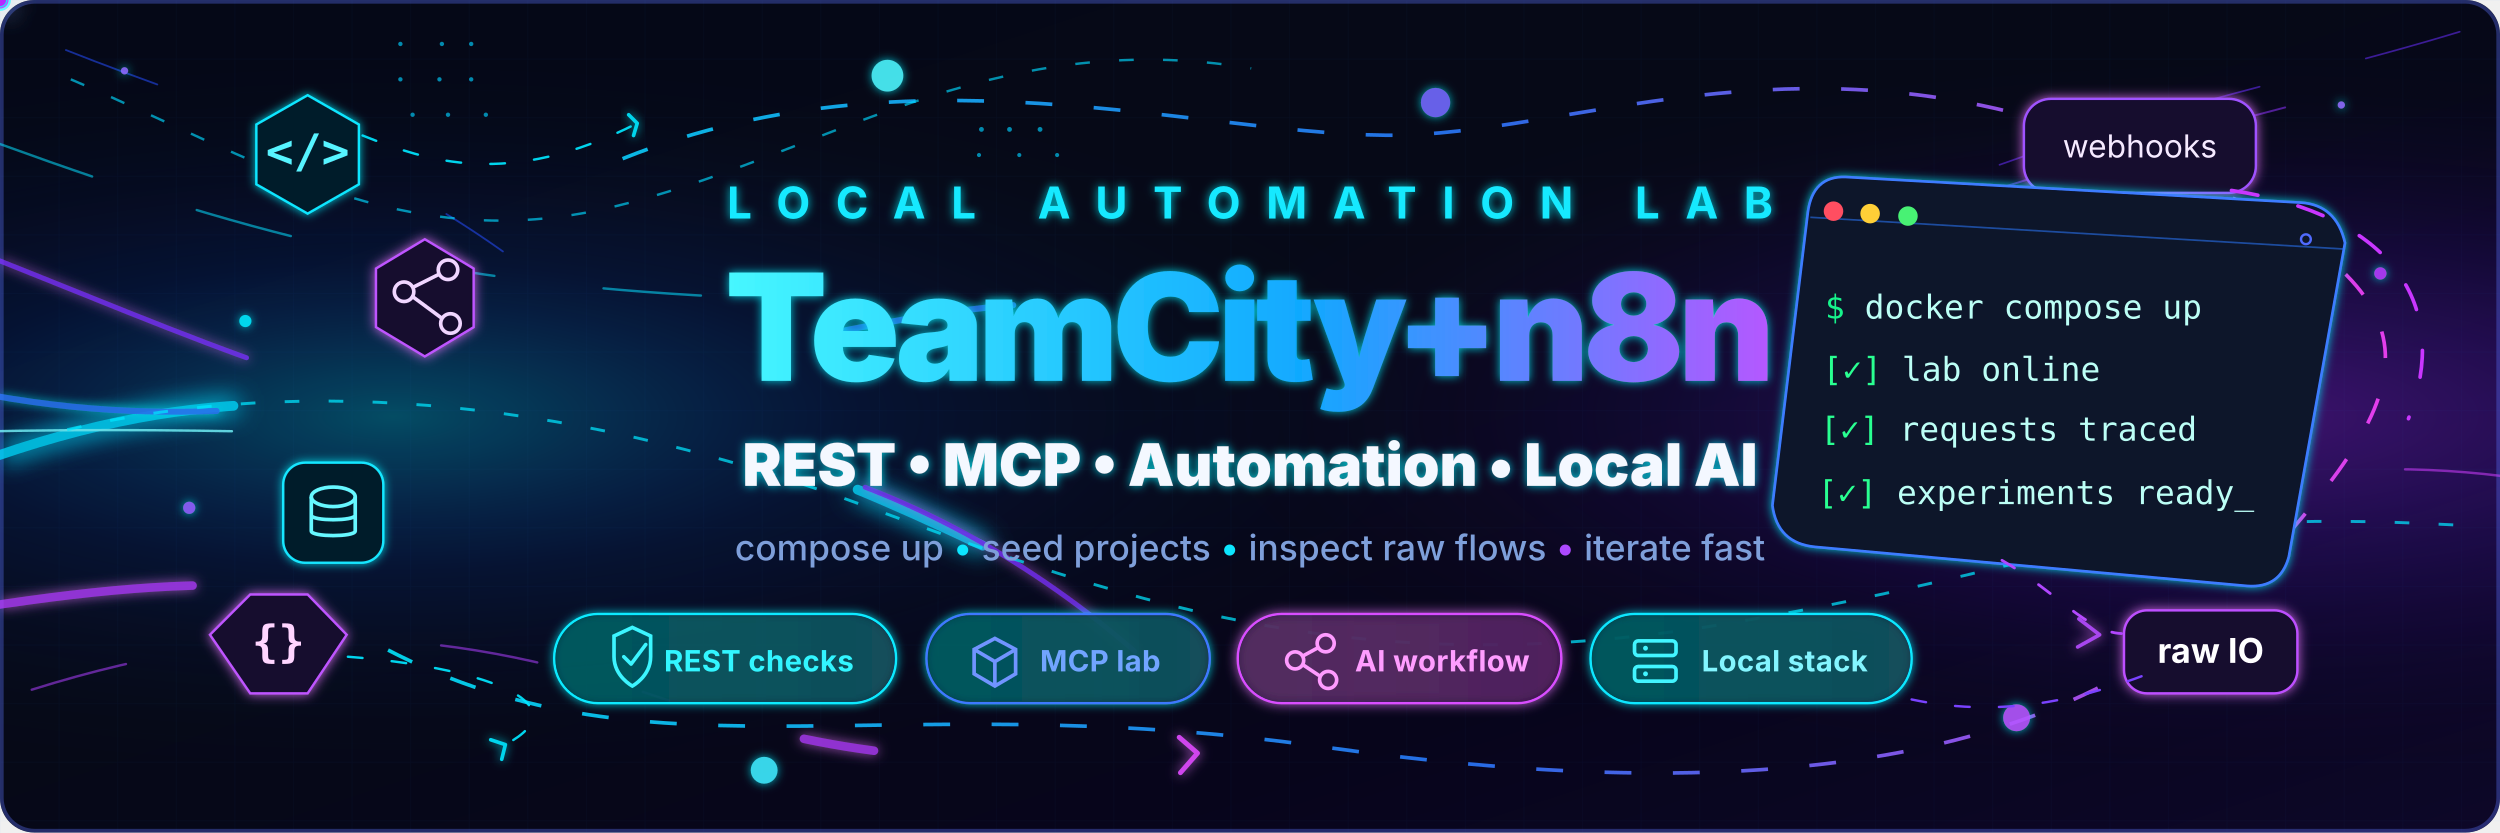
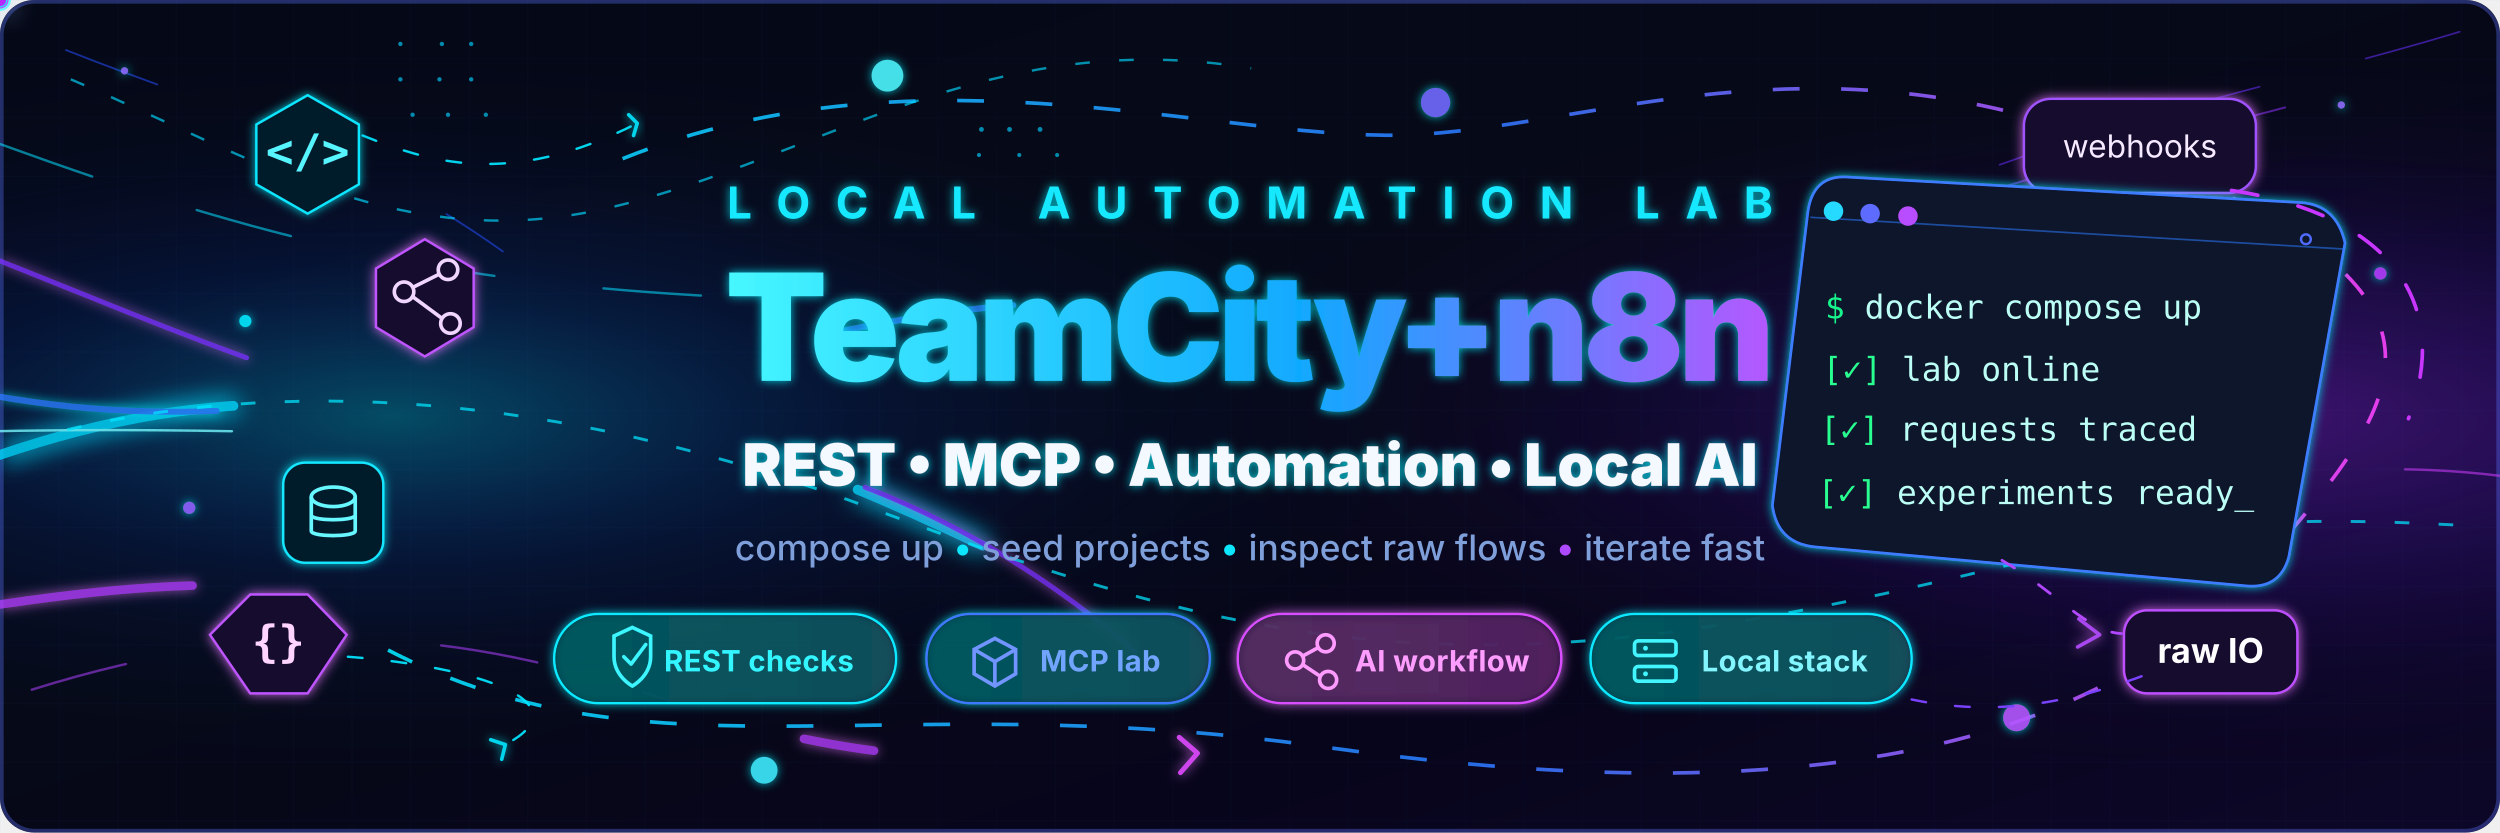
<svg xmlns="http://www.w3.org/2000/svg" width="2048" height="682" viewBox="0 0 2048 682" role="img" aria-labelledby="title desc">
  <defs>
    <linearGradient id="bg" x1="0" y1="0" x2="1" y2="1">
      <stop offset="0" stop-color="#050817" />
      <stop offset="0.45" stop-color="#060917" />
      <stop offset="0.72" stop-color="#07051b" />
      <stop offset="1" stop-color="#0d0728" />
      <animate attributeName="x1" values="0;.08;0" dur="12s" repeatCount="indefinite" />
      <animate attributeName="y2" values="1;.85;1" dur="14s" repeatCount="indefinite" />
    </linearGradient>
    <radialGradient id="blueBurst" cx="16%" cy="50%" r="44%">
      <stop offset="0" stop-color="#00d5ff" stop-opacity=".33" />
      <stop offset=".42" stop-color="#0b5fff" stop-opacity=".12" />
      <stop offset="1" stop-color="#001020" stop-opacity="0" />
      <animate attributeName="cx" values="12%;18%;12%" dur="10s" repeatCount="indefinite" />
    </radialGradient>
    <radialGradient id="purpleBurst" cx="90%" cy="50%" r="44%">
      <stop offset="0" stop-color="#9b2dff" stop-opacity=".36" />
      <stop offset=".48" stop-color="#6c20ff" stop-opacity=".13" />
      <stop offset="1" stop-color="#120020" stop-opacity="0" />
      <animate attributeName="cx" values="88%;94%;88%" dur="11s" repeatCount="indefinite" />
    </radialGradient>
    <linearGradient id="titleGrad" x1="0" y1="0" x2="1" y2="0">
      <stop offset="0" stop-color="#46f7ff" />
      <stop offset=".55" stop-color="#11a9ff" />
      <stop offset="1" stop-color="#b458ff" />
      <animate attributeName="x1" values="0;-.2;0" dur="5s" repeatCount="indefinite" />
      <animate attributeName="x2" values="1;1.2;1" dur="5s" repeatCount="indefinite" />
    </linearGradient>
    <linearGradient id="buttonGrad" x1="0" y1="0" x2="1" y2="0">
      <stop offset="0" stop-color="#001623" stop-opacity=".85" />
      <stop offset="1" stop-color="#13002d" stop-opacity=".88" />
    </linearGradient>
    <linearGradient id="dashGrad" x1="0" y1="0" x2="1" y2="0">
      <stop offset="0" stop-color="#00ecff" />
      <stop offset=".55" stop-color="#2b78ff" />
      <stop offset="1" stop-color="#ff43ff" />
    </linearGradient>
    <pattern id="grid" width="48" height="48" patternUnits="userSpaceOnUse">
      <path d="M48 0H0V48" fill="none" stroke="#1c86ff" stroke-opacity=".13" stroke-width="1" />
    </pattern>
    <filter id="softGlow" x="-80%" y="-80%" width="260%" height="260%">
      <feGaussianBlur stdDeviation="4" result="blur" />
      <feColorMatrix in="blur" type="matrix" values="0 0 0 0 0.00  0 0 0 0 0.90  0 0 0 0 1.00  0 0 0 .8 0" result="cyan" />
      <feMerge>
        <feMergeNode in="cyan" />
        <feMergeNode in="SourceGraphic" />
      </feMerge>
    </filter>
    <filter id="purpleGlow" x="-80%" y="-80%" width="260%" height="260%">
      <feGaussianBlur stdDeviation="5" result="blur" />
      <feColorMatrix in="blur" type="matrix" values="0 0 0 0 .82  0 0 0 0 .18  0 0 0 0 1  0 0 0 .85 0" result="purple" />
      <feMerge>
        <feMergeNode in="purple" />
        <feMergeNode in="SourceGraphic" />
      </feMerge>
    </filter>
    <filter id="bigGlow" x="-120%" y="-120%" width="340%" height="340%">
      <feGaussianBlur stdDeviation="10" result="b" />
      <feMerge>
        <feMergeNode in="b" />
        <feMergeNode in="b" />
        <feMergeNode in="SourceGraphic" />
      </feMerge>
    </filter>
    <path id="orbit1" d="M510 130 C 760 30, 1010 120, 1165 110 S 1505 20, 1760 130 S 1990 310, 1850 465 S 1460 665, 1085 612 S 520 650, 295 520" />
    <path id="orbit2" d="M55 352 C 255 305, 480 330, 710 415 S 1125 560, 1420 510 S 1730 415, 2010 430" />
    <path id="orbit3" d="M58 65 C 210 130, 330 210, 500 170 S 810 20, 1025 56" />
    <style>
      .fontMain { font-family: Inter, Segoe UI, Arial, sans-serif; }
      .mono { font-family: ui-monospace, SFMono-Regular, Consolas, Menlo, monospace; }
      .panel { fill: rgba(8, 12, 35, .78); stroke-width: 2.5; }
      .glowC { filter: url(#softGlow); }
      .glowP { filter: url(#purpleGlow); }
      .dash { stroke-dasharray: 12 24; animation: flowDash 8s linear infinite; }
      .dashSlow { stroke-dasharray: 22 34; animation: flowDash 16s linear infinite reverse; }
      .stream { stroke-dasharray: 260 520; animation: streamMove 7s linear infinite; opacity:.9; }
      .floatA { animation: floatA 5.5s ease-in-out infinite; transform-box: fill-box; transform-origin:center; }
      .floatB { animation: floatB 6.3s ease-in-out infinite; transform-box: fill-box; transform-origin:center; }
      .pulse { animation: pulse 2.6s ease-in-out infinite; transform-box: fill-box; transform-origin:center; }
      .pulse2 { animation: pulse 3.4s ease-in-out infinite reverse; transform-box: fill-box; transform-origin:center; }
      .blink { animation: blink 1.2s steps(2,end) infinite; }
      .terminal { animation: terminalHover 7s ease-in-out infinite; transform-box: fill-box; transform-origin:center; }
      .spark { animation: spark 2.4s ease-in-out infinite; transform-box: fill-box; transform-origin:center; }
      .button { fill: url(#buttonGrad); stroke-width: 2; }
      .buttonText { font-weight: 700; font-size: 24px; letter-spacing: .3px; }
      .smallLabel { font-size: 30px; fill:#e9f5ff; font-weight:700; letter-spacing:1px; }
      .movingGrid { animation: gridPan 18s linear infinite; }
      .ray { stroke-linecap: round; opacity:.55; animation: ray 4s ease-in-out infinite; }
      .ray:nth-of-type(2n) { animation-duration: 5.6s; }
      .ray:nth-of-type(3n) { animation-duration: 7s; }

      @keyframes flowDash { to { stroke-dashoffset: -280; } }
      @keyframes streamMove { from { stroke-dashoffset: 0; } to { stroke-dashoffset: -780; } }
      @keyframes floatA { 0%,100% { transform: translateY(0) rotate(0deg); } 50% { transform: translateY(-11px) rotate(2deg); } }
      @keyframes floatB { 0%,100% { transform: translateY(0) rotate(0deg); } 50% { transform: translateY(12px) rotate(-2deg); } }
      @keyframes pulse { 0%,100% { opacity:.65; transform: scale(.98); } 50% { opacity:1; transform: scale(1.08); } }
      @keyframes blink { 0%,45% { opacity:1; } 46%,100% { opacity:.25; } }
      @keyframes terminalHover { 0%,100% { transform: translateY(0) rotate(1.8deg); } 50% { transform: translateY(-10px) rotate(1.2deg); } }
      @keyframes gridPan { from { transform: translate(0,0); } to { transform: translate(-48px,-48px); } }
      @keyframes spark { 0%,100% { opacity:.35; transform:scale(.7); } 40% { opacity:1; transform:scale(1.45); } }
      @keyframes ray { 0%,100% { opacity:.12; stroke-dashoffset:0; } 50% { opacity:.82; stroke-dashoffset:-120; } }
    </style>
  </defs>
  <rect width="2048" height="682" rx="28" fill="url(#bg)" />
  <rect width="2048" height="682" rx="28" fill="url(#blueBurst)" />
  <rect width="2048" height="682" rx="28" fill="url(#purpleBurst)" />
  <rect class="movingGrid" x="0" y="0" width="2144" height="778" fill="url(#grid)" opacity=".32" />
  <rect x="1.5" y="1.5" width="2045" height="679" rx="27" fill="none" stroke="#5c73ff" stroke-opacity=".35" stroke-width="3" />
  <g fill="none" stroke-linecap="round" opacity=".88">
    <path class="stream" d="M-60 395 C 150 310, 260 330, 426 340 C 570 348, 642 370, 805 447" stroke="#00dcff" stroke-width="8" filter="url(#bigGlow)" />
    <path class="stream" d="M-80 308 C 125 360, 238 330, 420 315 C 610 296, 706 260, 830 250" stroke="#2b7bff" stroke-width="5" filter="url(#softGlow)" style="animation-delay:-2s" />
    <path class="stream" d="M-100 512 C 140 468, 256 468, 390 515 C 512 558, 588 598, 716 615" stroke="#b43cff" stroke-width="7" filter="url(#purpleGlow)" style="animation-delay:-4s" />
    <path class="stream" d="M-40 198 C 170 280, 300 345, 475 352 C 620 357, 820 405, 1006 608" stroke="#7f31ff" stroke-width="4" filter="url(#purpleGlow)" style="animation-delay:-1s" />
    <path class="stream" d="M-70 355 C 170 347, 290 360, 520 355" stroke="#75faff" stroke-width="2" style="animation-delay:-3s" />
  </g>
  <g fill="none" stroke-dasharray="80 90">
    <path class="ray" d="M54 41 C 180 91, 285 116, 412 206" stroke="#244cff" stroke-width="1.5" />
    <path class="ray" d="M0 118 C 220 198, 362 231, 590 243" stroke="#06dfff" stroke-width="2" />
    <path class="ray" d="M26 565 C 224 503, 375 514, 548 574" stroke="#ad3eff" stroke-width="2" />
    <path class="ray" d="M1872 88 C 1780 112, 1652 146, 1515 196" stroke="#8c31ff" stroke-width="1.6" />
    <path class="ray" d="M2050 390 C 1888 370, 1740 405, 1600 468" stroke="#cf3dff" stroke-width="2" />
    <path class="ray" d="M2015 26 C 1900 61, 1765 89, 1638 135" stroke="#672cff" stroke-width="1.4" />
  </g>
  <g fill="none">
    <use href="#orbit1" class="dashSlow" stroke="url(#dashGrad)" stroke-width="3" opacity=".88" />
    <use href="#orbit2" class="dash" stroke="#00e6ff" stroke-width="2.4" opacity=".72" />
    <use href="#orbit3" class="dash" stroke="#00d9ff" stroke-width="2" opacity=".65" />
  </g>
  <g filter="url(#bigGlow)">
    <circle r="9" fill="#6cf7ff">
      <animateMotion dur="7.5s" repeatCount="indefinite">
        <mpath href="#orbit1" />
      </animateMotion>
    </circle>
    <circle r="7" fill="#ba54ff">
      <animateMotion dur="9.2s" begin="-2s" repeatCount="indefinite">
        <mpath href="#orbit1" />
      </animateMotion>
    </circle>
    <circle r="6" fill="#24ddff">
      <animateMotion dur="6.6s" begin="-1.4s" repeatCount="indefinite">
        <mpath href="#orbit2" />
      </animateMotion>
    </circle>
    <circle r="5" fill="#b72cff">
      <animateMotion dur="8.1s" begin="-3.2s" repeatCount="indefinite">
        <mpath href="#orbit2" />
      </animateMotion>
    </circle>
  </g>
  <g opacity=".9" filter="url(#softGlow)">
    <circle class="spark" cx="102" cy="58" r="3" fill="#8c6cff" />
    <circle class="spark" cx="201" cy="263" r="5" fill="#00eaff" style="animation-delay:-.5s" />
    <circle class="spark" cx="155" cy="416" r="5" fill="#8f60ff" style="animation-delay:-1s" />
    <circle class="spark" cx="626" cy="631" r="11" fill="#3cebff" style="animation-delay:-.9s" />
    <circle class="spark" cx="727" cy="62" r="13" fill="#4cf6ff" style="animation-delay:-1.7s" />
    <circle class="spark" cx="1176" cy="84" r="12" fill="#7169ff" style="animation-delay:-2.2s" />
    <circle class="spark" cx="1652" cy="588" r="11" fill="#b457ff" style="animation-delay:-.7s" />
    <circle class="spark" cx="1950" cy="224" r="5" fill="#b13dff" style="animation-delay:-1.6s" />
    <circle class="spark" cx="1918" cy="86" r="3" fill="#8e6dff" style="animation-delay:-2.4s" />
  </g>
  <g class="floatA glowC">
    <path d="M252 78 L294 102 L294 151 L252 175 L210 151 L210 102 Z" fill="#061b2c" stroke="#11e6ff" stroke-width="2" />
    <text x="252" y="137" text-anchor="middle" class="mono" font-size="38" font-weight="700" fill="#57f4ff">&lt;/&gt;</text>
  </g>
  <g class="floatB glowP">
    <path d="M348 196 L388 220 L388 268 L348 292 L308 268 L308 220 Z" fill="#160a2f" stroke="#be54ff" stroke-width="2" />
    <circle cx="331" cy="239" r="8" fill="none" stroke="#f0d6ff" stroke-width="3" />
    <circle cx="367" cy="221" r="8" fill="none" stroke="#f0d6ff" stroke-width="3" />
    <circle cx="369" cy="265" r="8" fill="none" stroke="#f0d6ff" stroke-width="3" />
    <path d="M339 235 L359 225 M338 243 L361 260" stroke="#f0d6ff" stroke-width="3" stroke-linecap="round" />
  </g>
  <g class="floatA glowC" style="animation-delay:-1.4s">
    <rect x="232" y="379" width="82" height="82" rx="18" fill="#061b2c" stroke="#13e6ff" stroke-width="2" />
    <ellipse cx="273" cy="407" rx="18" ry="8" fill="none" stroke="#66f7ff" stroke-width="3" />
    <path d="M255 407 V435 C255 440,291 440,291 435 V407 M255 422 C255 427,291 427,291 422" fill="none" stroke="#66f7ff" stroke-width="3" />
  </g>
  <g class="floatB glowP" style="animation-delay:-1s">
    <path d="M205 487 L252 487 L284 520 L252 568 L205 568 L172 520 Z" fill="#160a2f" stroke="#be54ff" stroke-width="2" />
    <text x="228" y="538" text-anchor="middle" class="mono" font-size="36" font-weight="700" fill="#ffd5ff">{}</text>
  </g>
  <g fill="#00cfff" opacity=".65">
    <circle cx="328" cy="36" r="1.8" />
    <circle cx="362" cy="36" r="1.8" />
    <circle cx="386" cy="36" r="1.8" />
    <circle cx="328" cy="65" r="1.8" />
    <circle cx="360" cy="65" r="1.8" />
    <circle cx="386" cy="65" r="1.8" />
    <circle cx="338" cy="94" r="1.8" />
    <circle cx="367" cy="94" r="1.8" />
    <circle cx="398" cy="94" r="1.8" />
    <circle cx="804" cy="106" r="2" />
    <circle cx="827" cy="106" r="2" />
    <circle cx="852" cy="106" r="2" />
    <circle cx="802" cy="127" r="1.7" />
    <circle cx="835" cy="127" r="1.7" />
    <circle cx="866" cy="127" r="1.7" />
  </g>
  <g class="fontMain">
    <text x="1024" y="179" text-anchor="middle" font-size="36" font-weight="700" letter-spacing="21" fill="#15e9ff" filter="url(#softGlow)">LOCAL AUTOMATION LAB</text>
    <text x="1024" y="312" text-anchor="middle" font-size="122" font-weight="900" letter-spacing="-5" fill="url(#titleGrad)" filter="url(#softGlow)">TeamCity+n8n</text>
    <text x="1024" y="398" text-anchor="middle" font-size="48" font-weight="850" fill="#f4f8ff" filter="url(#softGlow)">REST • MCP • Automation • Local AI</text>
    <text x="1024" y="459" text-anchor="middle" font-size="29" font-weight="500" fill="#7e9fda">compose up <tspan fill="#0ce6ff">•</tspan> seed projects <tspan fill="#0ce6ff">•</tspan> inspect raw flows <tspan fill="#ad49ff">•</tspan> iterate fast</text>
  </g>
  <g class="fontMain">
    <g class="pulse2">
      <rect class="button" x="454" y="503" width="280" height="73" rx="36" stroke="#07eaff" filter="url(#softGlow)" />
      <path d="M503 521 l15 -7 l15 7 v17 c0 16 -15 24 -15 24 s-15 -8 -15 -24z" fill="none" stroke="#3cf5ff" stroke-width="3" />
      <path d="M511 538 l6 6 l12 -16" fill="none" stroke="#3cf5ff" stroke-width="3" stroke-linecap="round" stroke-linejoin="round" />
      <text class="buttonText" x="544" y="550" fill="#32f5ff">REST checks</text>
    </g>
    <g class="pulse" style="animation-delay:-.7s">
      <rect class="button" x="759" y="503" width="232" height="73" rx="36" stroke="#3e79ff" filter="url(#softGlow)" />
      <path d="M815 523 l17 9 v20 l-17 10 l-17 -10 v-20z M798 532 l17 10 l17 -10 M815 542 v20" fill="none" stroke="#7194ff" stroke-width="3" />
      <text class="buttonText" x="852" y="550" fill="#71a4ff">MCP lab</text>
    </g>
    <g class="pulse2" style="animation-delay:-1.3s">
      <rect class="button" x="1014" y="503" width="265" height="73" rx="36" stroke="#d94eff" filter="url(#purpleGlow)" />
      <circle cx="1061" cy="541" r="7" fill="none" stroke="#ff9bff" stroke-width="3" />
      <circle cx="1086" cy="527" r="7" fill="none" stroke="#ff9bff" stroke-width="3" />
      <circle cx="1088" cy="557" r="7" fill="none" stroke="#ff9bff" stroke-width="3" />
      <path d="M1068 537 L1079 531 M1068 545 L1080 553" stroke="#ff9bff" stroke-width="3" stroke-linecap="round" />
      <text class="buttonText" x="1110" y="550" fill="#ff9dff">AI workflow</text>
    </g>
    <g class="pulse" style="animation-delay:-2s">
      <rect class="button" x="1303" y="503" width="263" height="73" rx="36" stroke="#0be7ff" filter="url(#softGlow)" />
      <rect x="1339" y="525" width="34" height="12" rx="3" fill="none" stroke="#42f5ff" stroke-width="3" />
      <rect x="1339" y="546" width="34" height="12" rx="3" fill="none" stroke="#42f5ff" stroke-width="3" />
      <circle cx="1348" cy="531" r="2" fill="#42f5ff" />
      <circle cx="1348" cy="552" r="2" fill="#42f5ff" />
      <text class="buttonText" x="1394" y="550" fill="#83f5ff">Local stack</text>
    </g>
  </g>
  <g class="fontMain glowP">
    <rect x="1658" y="81" width="190" height="77" rx="22" fill="#14082d" stroke="#9f52ff" stroke-width="2" />
    <text x="1753" y="129" text-anchor="middle" font-size="26" fill="#f5eaff">webhooks</text>
    <rect x="1740" y="500" width="142" height="68" rx="19" fill="#15072e" stroke="#bd4fff" stroke-width="2" />
    <text x="1811" y="543" text-anchor="middle" font-size="28" fill="#ffffff" font-weight="700">raw IO</text>
  </g>
  <g class="terminal">
    <path d="M1512 145 L1885 166 Q1914 168 1921 199 L1875 456 Q1868 482 1841 480 L1487 448 Q1456 445 1452 414 L1481 174 Q1485 144 1512 145 Z" fill="#07122b" stroke="#3e7cff" stroke-width="2.2" filter="url(#softGlow)" />
    <path d="M1483 178 L1920 204" stroke="#2a78ff" stroke-opacity=".55" stroke-width="1.4" />
-     <circle cx="1502" cy="173" r="8" fill="#ff4e61" />
-     <circle cx="1532" cy="175" r="8" fill="#ffcf37" />
-     <circle cx="1563" cy="177" r="8" fill="#48f174" />
+     <circle cx="1502" cy="173" r="8" fill="#25d9ff" />
+     <circle cx="1532" cy="175" r="8" fill="#5d6bff" />
+     <circle cx="1563" cy="177" r="8" fill="#b84dff" />
    <circle cx="1889" cy="196" r="4" fill="none" stroke="#506bff" stroke-width="2" />
    <g class="mono" font-size="27" fill="#bcfff6">
      <text x="1495" y="261">
        <tspan fill="#16f48b">$</tspan> docker compose up</text>
      <text x="1493" y="312">
        <tspan fill="#29ff91">[✓]</tspan> lab online</text>
      <text x="1491" y="361">
        <tspan fill="#29ff91">[✓]</tspan> requests traced</text>
      <text x="1489" y="413">
        <tspan fill="#29ff91">[✓]</tspan> experiments ready<tspan class="blink">_</tspan>
      </text>
    </g>
  </g>
  <g fill="none" stroke-linecap="round">
    <path class="dash" d="M1640 459 C 1685 485, 1710 518, 1738 519" stroke="#b146ff" stroke-width="2.3" />
    <path class="dashSlow" d="M1828 156 C 1960 176, 2009 250, 1973 343" stroke="#c936ff" stroke-width="3" />
    <path class="dash" d="M1566 573 C 1645 590, 1715 570, 1770 548" stroke="#7a42ff" stroke-width="2" />
  </g>
  <g fill="none" stroke-linecap="round" stroke-linejoin="round" opacity=".92">
    <path class="dash" d="M297 111 C350 132,416 155,522 101" stroke="#00e6ff" stroke-width="2" />
    <path d="M522 101 l-7 -7 m7 7 l-3 10" stroke="#00e6ff" stroke-width="3" filter="url(#softGlow)" />
    <path class="dash" d="M285 538 C390 546,480 575,414 610" stroke="#00e6ff" stroke-width="2" />
    <path d="M414 610 l-12 -4 m12 4 l-3 12" stroke="#00e6ff" stroke-width="3" filter="url(#softGlow)" />
    <path d="M966 604 l15 13 l-14 16" stroke="#e04cff" stroke-width="4" filter="url(#purpleGlow)" />
    <path d="M1720 520 l-17 -13 m17 13 l-18 10" stroke="#b54cff" stroke-width="3" filter="url(#purpleGlow)" />
  </g>
</svg>
